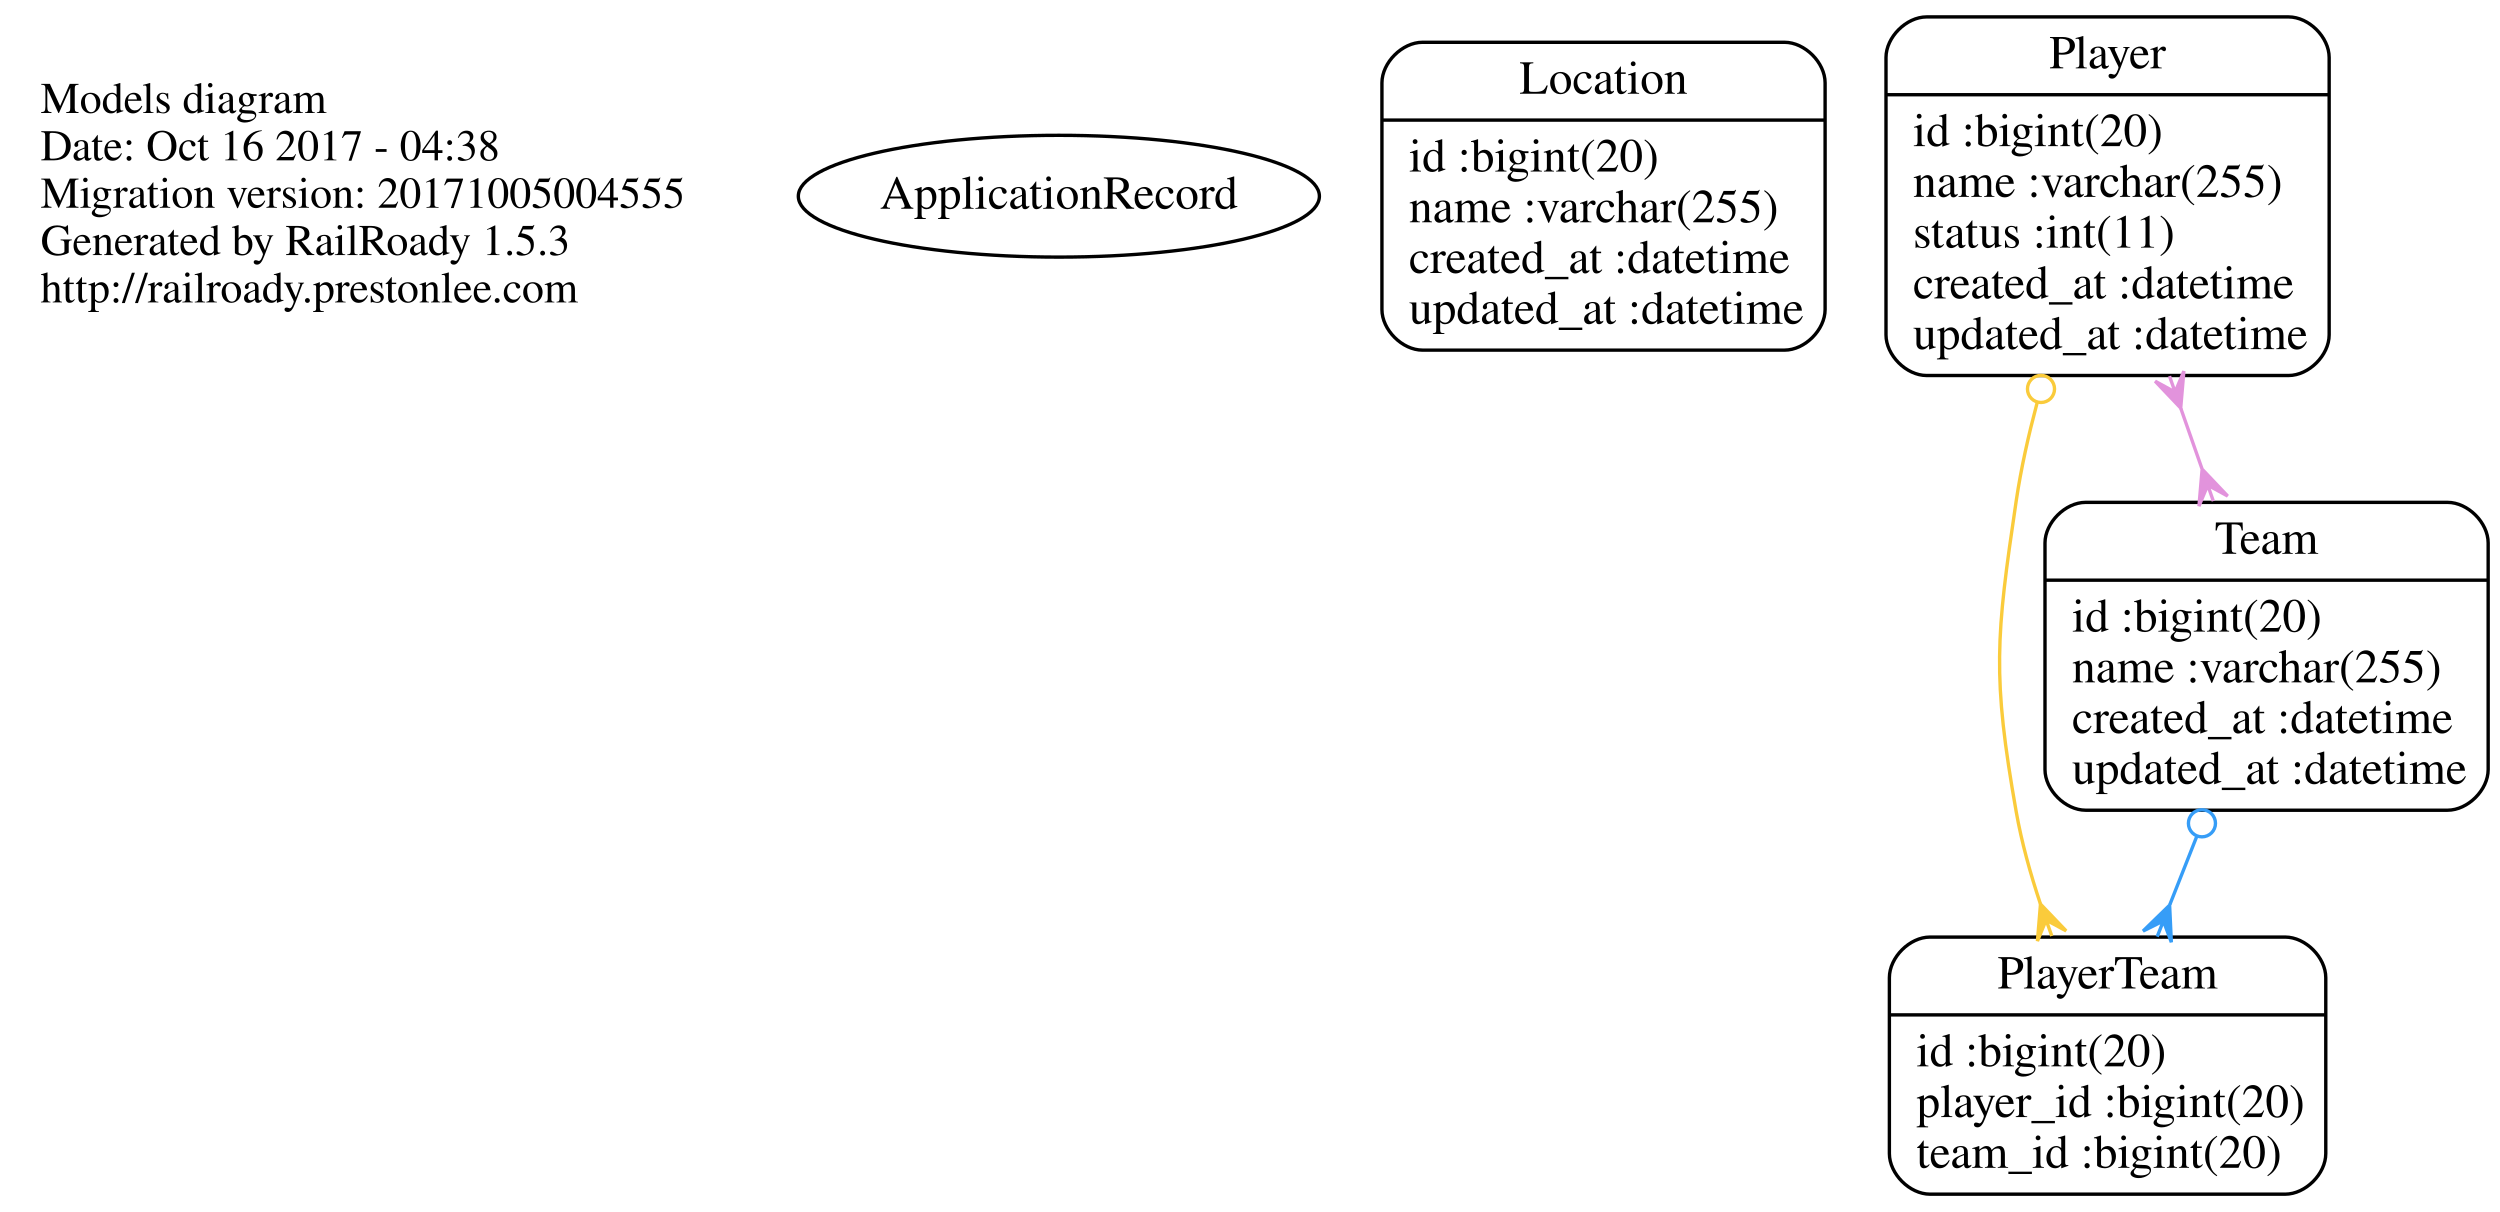
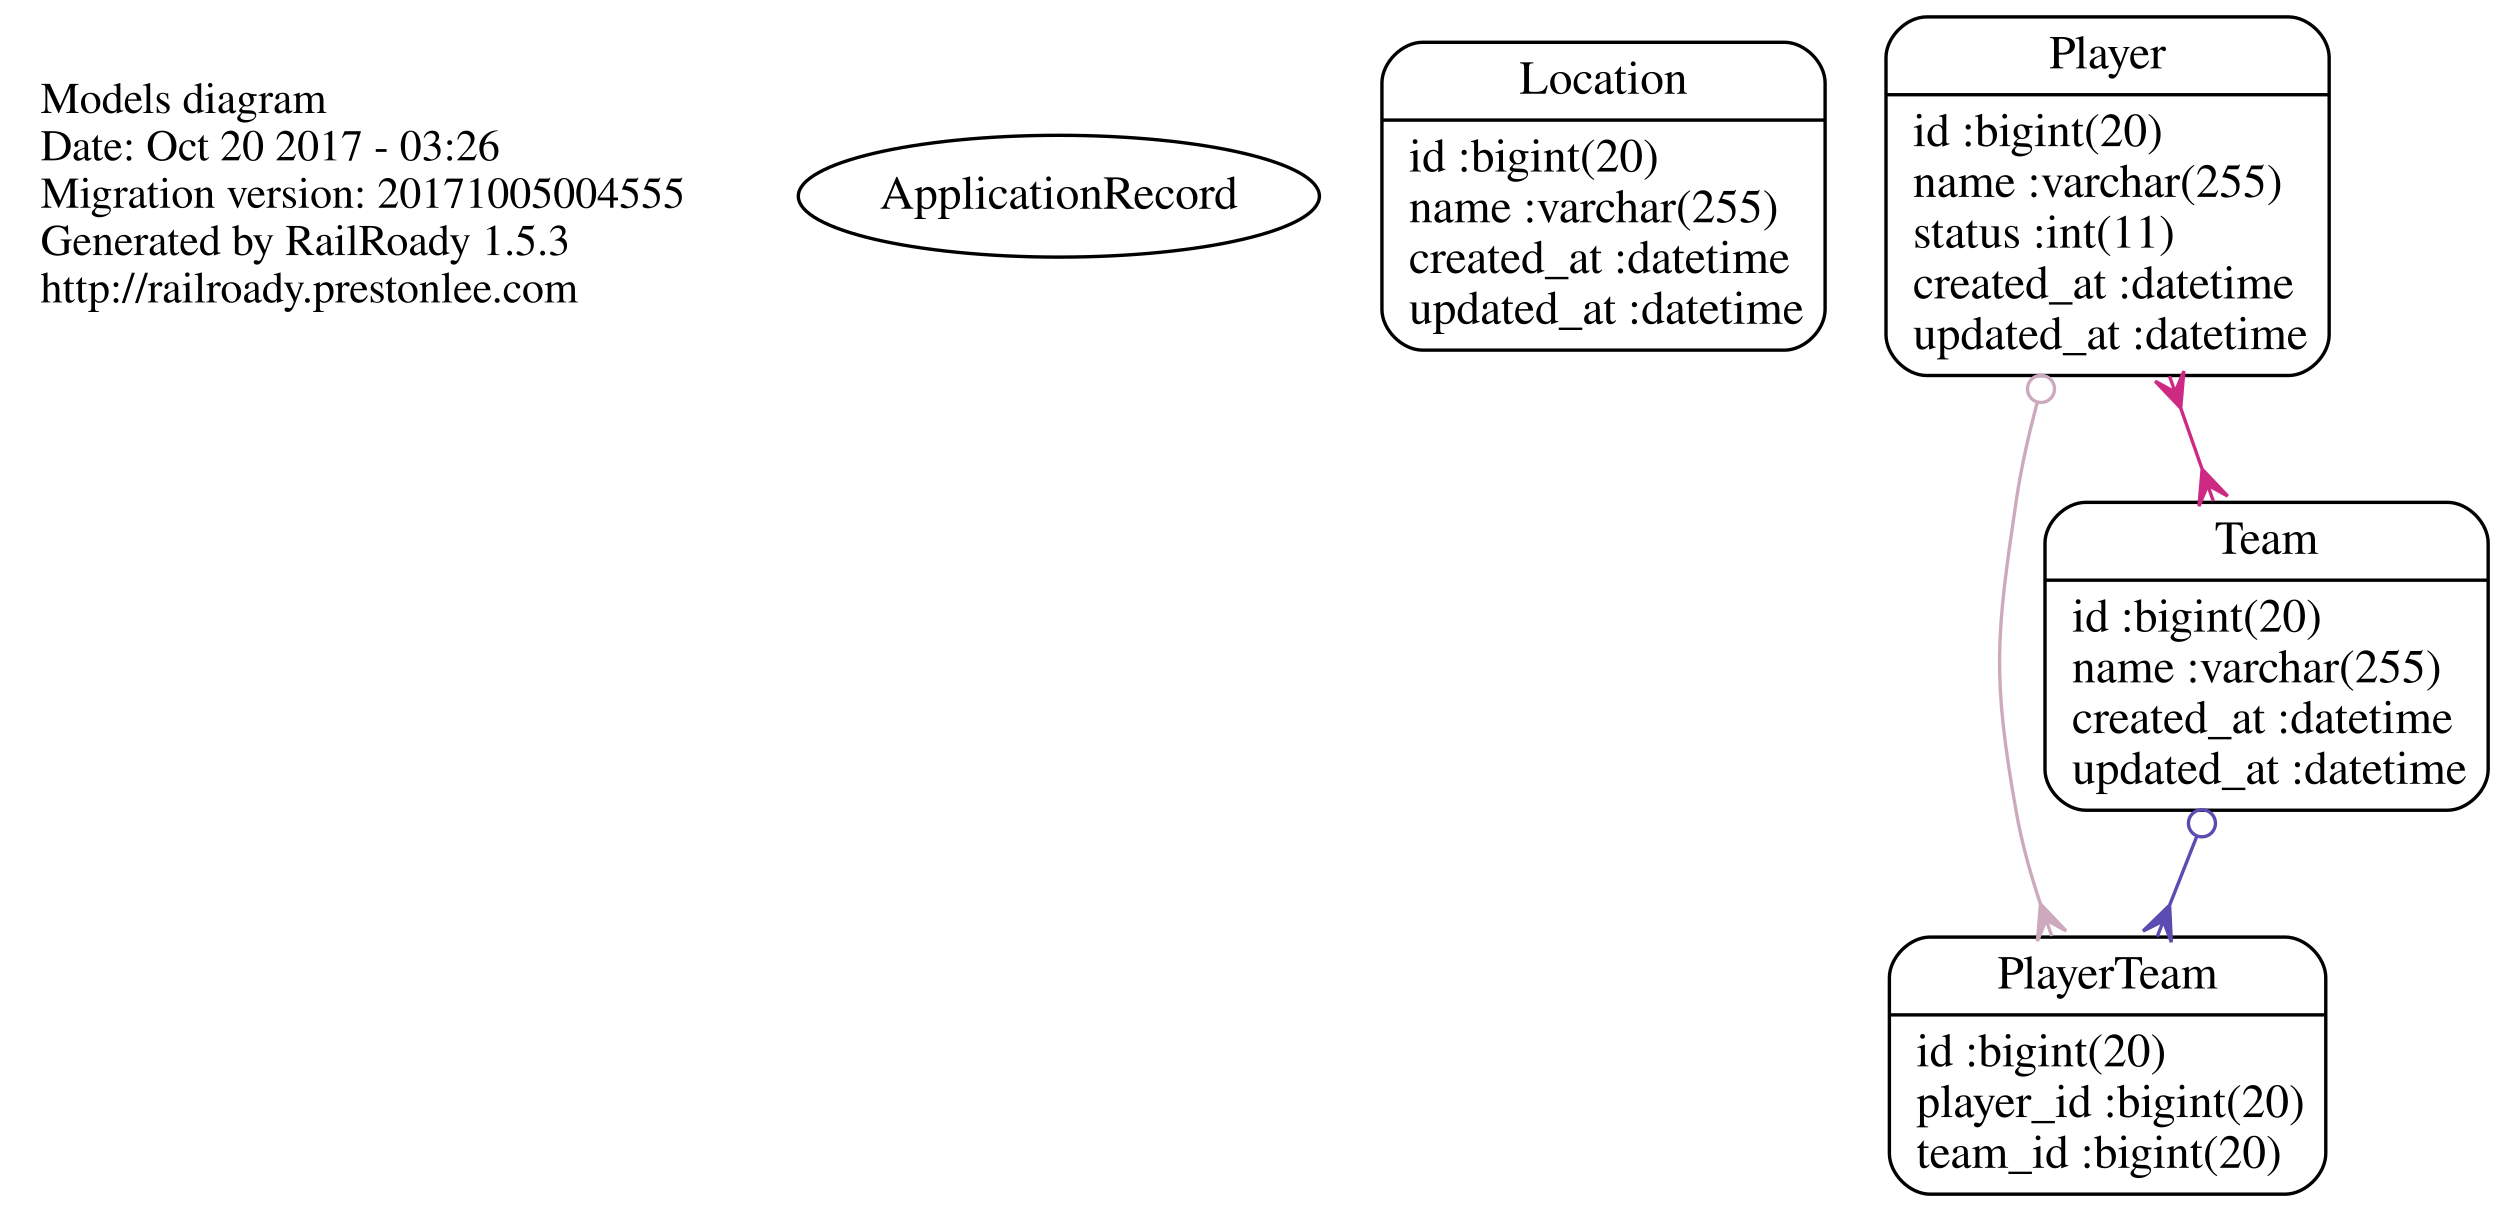
<svg xmlns="http://www.w3.org/2000/svg" width="739pt" height="358pt" viewBox="0.00 0.00 739.00 358.00">
  <g id="graph0" class="graph" transform="scale(1 1) rotate(0) translate(4 354)">
    <polygon fill="none" stroke="none" points="-4,4 -4,-354 735,-354 735,4 -4,4" />
    <g id="node1" class="node">
      <text text-anchor="start" x="8" y="-320.6" font-family="Times,serif" font-size="13.00">Models diagram</text>
-       <text text-anchor="start" x="8" y="-306.6" font-family="Times,serif" font-size="13.00">Date: Oct 16 2017 - 04:38</text>
+       <text text-anchor="start" x="8" y="-306.6" font-family="Times,serif" font-size="13.00">Date: Oct 20 2017 - 03:26</text>
      <text text-anchor="start" x="8" y="-292.6" font-family="Times,serif" font-size="13.00">Migration version: 20171005004555</text>
      <text text-anchor="start" x="8" y="-278.6" font-family="Times,serif" font-size="13.00">Generated by RailRoady 1.5.3</text>
      <text text-anchor="start" x="8" y="-264.6" font-family="Times,serif" font-size="13.00">http://railroady.prestonlee.com</text>
    </g>
    <g id="node2" class="node">
      <ellipse fill="none" stroke="black" cx="309" cy="-296" rx="77.015" ry="18" />
      <text text-anchor="middle" x="309" y="-292.3" font-family="Times,serif" font-size="14.00">ApplicationRecord</text>
    </g>
    <g id="node3" class="node">
      <path fill="none" stroke="black" d="M416.5,-250.5C416.5,-250.5 523.5,-250.5 523.5,-250.5 529.5,-250.5 535.5,-256.5 535.5,-262.5 535.5,-262.5 535.5,-329.5 535.5,-329.5 535.5,-335.5 529.5,-341.5 523.5,-341.5 523.5,-341.5 416.5,-341.5 416.5,-341.5 410.5,-341.5 404.5,-335.5 404.5,-329.5 404.5,-329.5 404.5,-262.5 404.5,-262.5 404.5,-256.5 410.5,-250.5 416.5,-250.5" />
      <text text-anchor="middle" x="470" y="-326.3" font-family="Times,serif" font-size="14.00">Location</text>
      <polyline fill="none" stroke="black" points="404.5,-318.5 535.5,-318.5 " />
      <text text-anchor="start" x="412.5" y="-303.3" font-family="Times,serif" font-size="14.00">id :bigint(20)</text>
      <text text-anchor="start" x="412.5" y="-288.3" font-family="Times,serif" font-size="14.00">name :varchar(255)</text>
      <text text-anchor="start" x="412.5" y="-273.3" font-family="Times,serif" font-size="14.00">created_at :datetime</text>
      <text text-anchor="start" x="412.5" y="-258.3" font-family="Times,serif" font-size="14.00">updated_at :datetime</text>
    </g>
    <g id="node4" class="node">
      <path fill="none" stroke="black" d="M565.5,-243C565.5,-243 672.5,-243 672.5,-243 678.5,-243 684.5,-249 684.5,-255 684.5,-255 684.5,-337 684.5,-337 684.5,-343 678.5,-349 672.5,-349 672.5,-349 565.5,-349 565.5,-349 559.5,-349 553.5,-343 553.5,-337 553.5,-337 553.5,-255 553.5,-255 553.5,-249 559.5,-243 565.5,-243" />
      <text text-anchor="middle" x="619" y="-333.8" font-family="Times,serif" font-size="14.00">Player</text>
      <polyline fill="none" stroke="black" points="553.5,-326 684.5,-326 " />
      <text text-anchor="start" x="561.5" y="-310.8" font-family="Times,serif" font-size="14.00">id :bigint(20)</text>
      <text text-anchor="start" x="561.5" y="-295.8" font-family="Times,serif" font-size="14.00">name :varchar(255)</text>
      <text text-anchor="start" x="561.5" y="-280.8" font-family="Times,serif" font-size="14.00">status :int(11)</text>
      <text text-anchor="start" x="561.5" y="-265.8" font-family="Times,serif" font-size="14.00">created_at :datetime</text>
      <text text-anchor="start" x="561.5" y="-250.8" font-family="Times,serif" font-size="14.00">updated_at :datetime</text>
    </g>
    <g id="node5" class="node">
      <path fill="none" stroke="black" d="M566.5,-1C566.5,-1 671.5,-1 671.5,-1 677.5,-1 683.5,-7 683.5,-13 683.5,-13 683.5,-65 683.5,-65 683.5,-71 677.5,-77 671.5,-77 671.5,-77 566.5,-77 566.5,-77 560.5,-77 554.5,-71 554.5,-65 554.5,-65 554.5,-13 554.5,-13 554.5,-7 560.5,-1 566.5,-1" />
      <text text-anchor="middle" x="619" y="-61.8" font-family="Times,serif" font-size="14.00">PlayerTeam</text>
      <polyline fill="none" stroke="black" points="554.5,-54 683.5,-54 " />
      <text text-anchor="start" x="562.5" y="-38.8" font-family="Times,serif" font-size="14.00">id :bigint(20)</text>
      <text text-anchor="start" x="562.5" y="-23.8" font-family="Times,serif" font-size="14.00">player_id :bigint(20)</text>
      <text text-anchor="start" x="562.5" y="-8.8" font-family="Times,serif" font-size="14.00">team_id :bigint(20)</text>
    </g>
    <g id="edge1" class="edge">
-       <path fill="none" stroke="#facb3b" d="M598.173,-234.925C595.613,-225.355 593.407,-215.483 592,-206 586,-165.554 584.884,-154.265 592,-114 593.591,-105 596.191,-95.656 599.165,-86.761" />
-       <ellipse fill="none" stroke="#facb3b" cx="599.32" cy="-239.026" rx="4" ry="4" />
-       <polygon fill="#facb3b" stroke="#facb3b" points="599.169,-86.749 606.75,-78.826 600.839,-82.036 602.509,-77.323 602.509,-77.323 602.509,-77.323 600.839,-82.036 598.267,-75.82 599.169,-86.749 599.169,-86.749" />
+       <path fill="none" stroke="#cda9bd" d="M598.173,-234.925C595.613,-225.355 593.407,-215.483 592,-206 586,-165.554 584.884,-154.265 592,-114 593.591,-105 596.191,-95.656 599.165,-86.761" />
+       <ellipse fill="none" stroke="#cda9bd" cx="599.32" cy="-239.026" rx="4" ry="4" />
+       <polygon fill="#cda9bd" stroke="#cda9bd" points="599.169,-86.749 606.75,-78.826 600.839,-82.036 602.509,-77.323 602.509,-77.323 602.509,-77.323 600.839,-82.036 598.267,-75.82 599.169,-86.749 599.169,-86.749" />
    </g>
    <g id="node6" class="node">
      <path fill="none" stroke="black" d="M612.5,-114.5C612.5,-114.5 719.5,-114.5 719.5,-114.5 725.5,-114.5 731.5,-120.5 731.5,-126.5 731.5,-126.5 731.5,-193.5 731.5,-193.5 731.5,-199.5 725.5,-205.5 719.5,-205.5 719.5,-205.5 612.5,-205.5 612.5,-205.5 606.5,-205.5 600.5,-199.5 600.5,-193.5 600.5,-193.5 600.5,-126.5 600.5,-126.5 600.5,-120.5 606.5,-114.5 612.5,-114.5" />
      <text text-anchor="middle" x="666" y="-190.3" font-family="Times,serif" font-size="14.00">Team</text>
      <polyline fill="none" stroke="black" points="600.5,-182.5 731.5,-182.5 " />
      <text text-anchor="start" x="608.5" y="-167.3" font-family="Times,serif" font-size="14.00">id :bigint(20)</text>
      <text text-anchor="start" x="608.5" y="-152.3" font-family="Times,serif" font-size="14.00">name :varchar(255)</text>
      <text text-anchor="start" x="608.5" y="-137.3" font-family="Times,serif" font-size="14.00">created_at :datetime</text>
      <text text-anchor="start" x="608.5" y="-122.3" font-family="Times,serif" font-size="14.00">updated_at :datetime</text>
    </g>
    <g id="edge2" class="edge">
-       <path fill="none" stroke="#e293dc" d="M640.653,-233.266C642.728,-227.351 644.821,-221.382 646.869,-215.543" />
-       <polygon fill="#e293dc" stroke="#e293dc" points="640.616,-233.372 633.06,-241.319 638.961,-238.09 637.306,-242.808 637.306,-242.808 637.306,-242.808 638.961,-238.09 641.552,-244.298 640.616,-233.372 640.616,-233.372" />
-       <polygon fill="#e293dc" stroke="#e293dc" points="646.951,-215.31 654.507,-207.363 648.606,-210.592 650.261,-205.873 650.261,-205.873 650.261,-205.873 648.606,-210.592 646.014,-204.384 646.951,-215.31 646.951,-215.31" />
+       <path fill="none" stroke="#ce2a84" d="M640.653,-233.266C642.728,-227.351 644.821,-221.382 646.869,-215.543" />
+       <polygon fill="#ce2a84" stroke="#ce2a84" points="640.616,-233.372 633.06,-241.319 638.961,-238.09 637.306,-242.808 637.306,-242.808 637.306,-242.808 638.961,-238.09 641.552,-244.298 640.616,-233.372 640.616,-233.372" />
+       <polygon fill="#ce2a84" stroke="#ce2a84" points="646.951,-215.31 654.507,-207.363 648.606,-210.592 650.261,-205.873 650.261,-205.873 650.261,-205.873 648.606,-210.592 646.014,-204.384 646.951,-215.31 646.951,-215.31" />
    </g>
    <g id="edge3" class="edge">
-       <path fill="none" stroke="#369df7" d="M645.376,-106.783C642.725,-100.07 640.024,-93.231 637.411,-86.615" />
-       <ellipse fill="none" stroke="#369df7" cx="646.896" cy="-110.63" rx="4" ry="4" />
-       <polygon fill="#369df7" stroke="#369df7" points="637.336,-86.424 637.848,-75.47 635.499,-81.774 633.662,-77.123 633.662,-77.123 633.662,-77.123 635.499,-81.774 629.477,-78.776 637.336,-86.424 637.336,-86.424" />
+       <path fill="none" stroke="#5a4cb1" d="M645.376,-106.783C642.725,-100.07 640.024,-93.231 637.411,-86.615" />
+       <ellipse fill="none" stroke="#5a4cb1" cx="646.896" cy="-110.63" rx="4" ry="4" />
+       <polygon fill="#5a4cb1" stroke="#5a4cb1" points="637.336,-86.424 637.848,-75.47 635.499,-81.774 633.662,-77.123 633.662,-77.123 633.662,-77.123 635.499,-81.774 629.477,-78.776 637.336,-86.424 637.336,-86.424" />
    </g>
  </g>
</svg>
